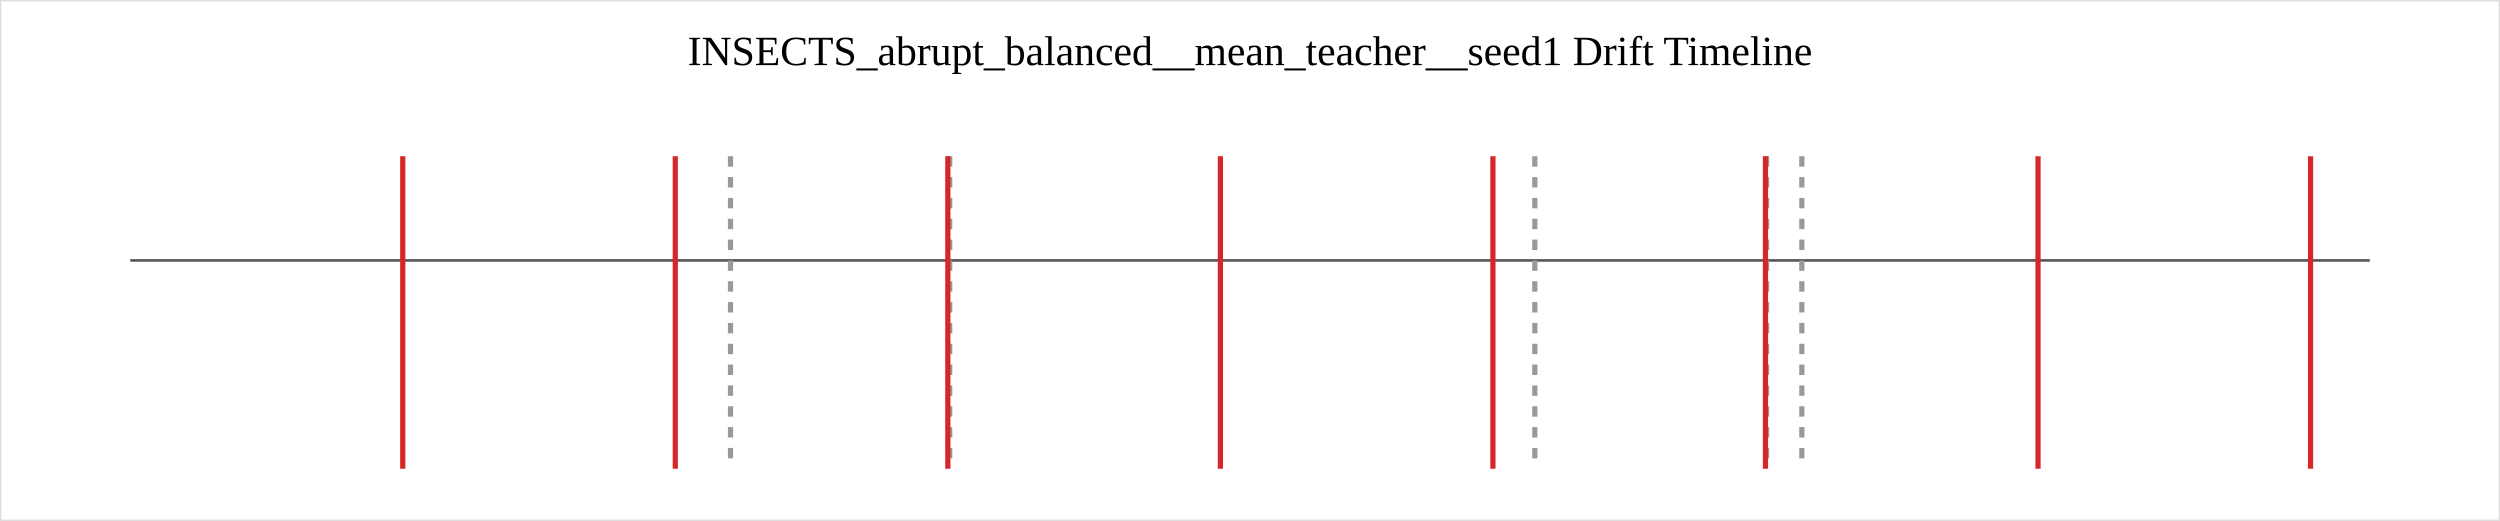
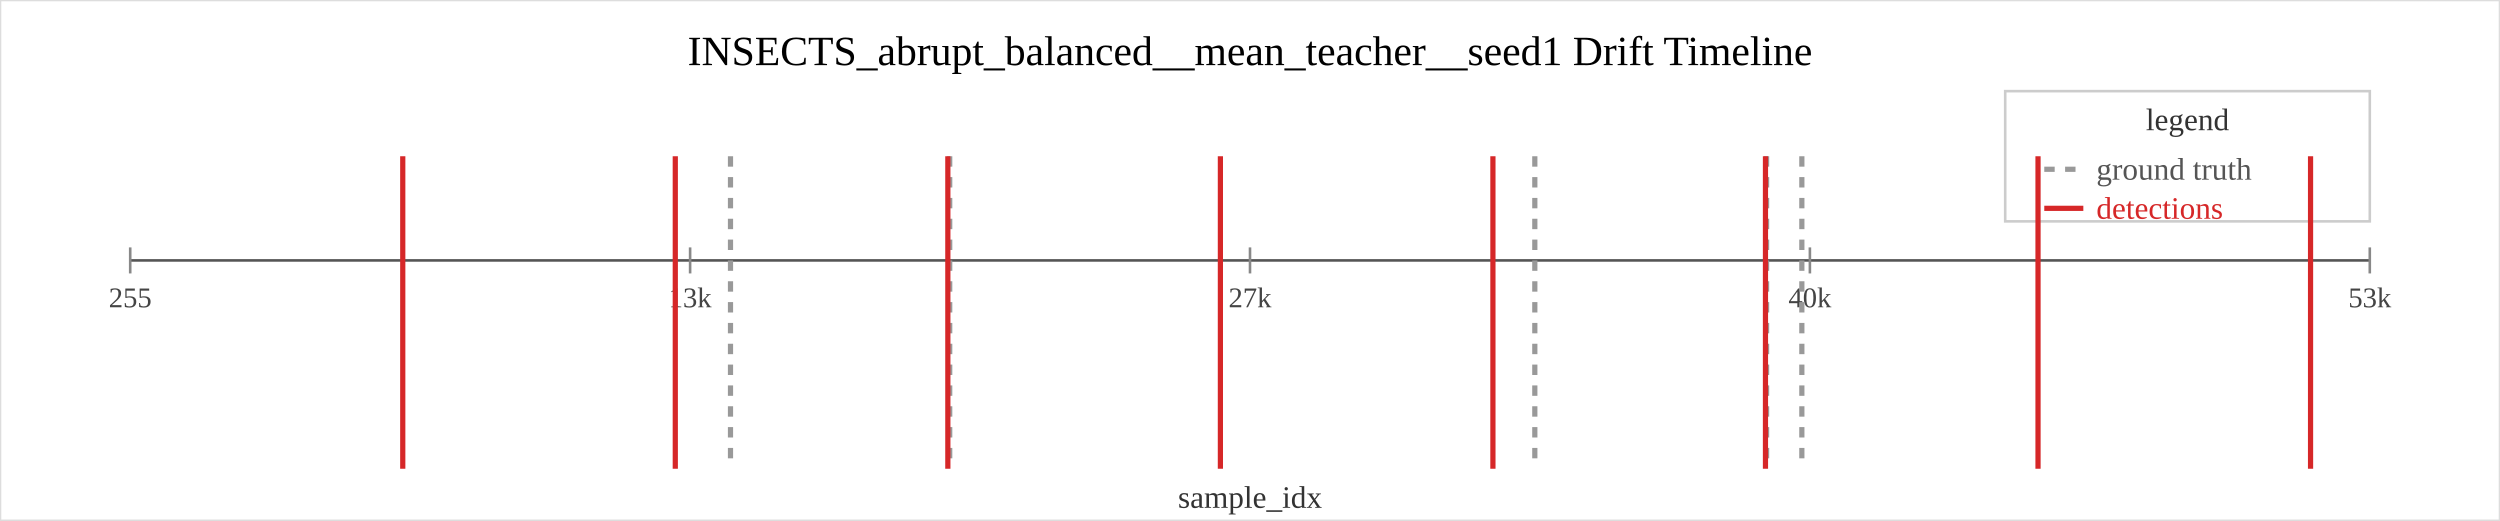
<svg xmlns="http://www.w3.org/2000/svg" width="960" height="200">
  <rect x="0" y="0" width="960" height="200" fill="#ffffff" stroke="#dddddd" />
  <text x="480.0" y="25" text-anchor="middle" font-size="16">INSECTS_abrupt_balanced__mean_teacher__seed1 Drift Timeline</text>
+   <text x="480.0" y="195" text-anchor="middle" font-size="12" fill="#333333">sample_idx</text>
  <line x1="50" y1="100.0" x2="910" y2="100.0" stroke="#555555" />
+   <line x1="50.00" y1="95.0" x2="50.00" y2="105.0" stroke="#888888" />
+   <text x="50.00" y="118.0" text-anchor="middle" font-size="11" fill="#444444">255</text>
+   <line x1="265.00" y1="95.0" x2="265.00" y2="105.0" stroke="#888888" />
+   <text x="265.00" y="118.0" text-anchor="middle" font-size="11" fill="#444444">13k</text>
+   <line x1="480.00" y1="95.0" x2="480.00" y2="105.0" stroke="#888888" />
+   <text x="480.00" y="118.0" text-anchor="middle" font-size="11" fill="#444444">27k</text>
+   <line x1="695.00" y1="95.0" x2="695.00" y2="105.0" stroke="#888888" />
+   <text x="695.00" y="118.0" text-anchor="middle" font-size="11" fill="#444444">40k</text>
+   <line x1="910.00" y1="95.0" x2="910.00" y2="105.0" stroke="#888888" />
+   <text x="910.00" y="118.0" text-anchor="middle" font-size="11" fill="#444444">53k</text>
+   <rect x="770" y="35" width="140" height="50" fill="#ffffff" stroke="#cccccc" />
+   <text x="840" y="50" text-anchor="middle" font-size="12" fill="#333333">legend</text>
+   <line x1="785" y1="65" x2="800" y2="65" stroke="#999999" stroke-width="2" stroke-dasharray="4,4" />
+   <text x="805" y="69" font-size="12" fill="#555555">ground truth</text>
+   <line x1="785" y1="80" x2="800" y2="80" stroke="#d62728" stroke-width="2" />
+   <text x="805" y="84" font-size="12" fill="#d62728">detections</text>
  <line x1="280.51" y1="60" x2="280.51" y2="180" stroke="#999999" stroke-width="2" stroke-dasharray="4,4" />
  <line x1="364.69" y1="60" x2="364.69" y2="180" stroke="#999999" stroke-width="2" stroke-dasharray="4,4" />
  <line x1="589.37" y1="60" x2="589.37" y2="180" stroke="#999999" stroke-width="2" stroke-dasharray="4,4" />
  <line x1="678.37" y1="60" x2="678.37" y2="180" stroke="#999999" stroke-width="2" stroke-dasharray="4,4" />
  <line x1="691.91" y1="60" x2="691.91" y2="180" stroke="#999999" stroke-width="2" stroke-dasharray="4,4" />
  <line x1="154.66" y1="60" x2="154.66" y2="180" stroke="#d62728" stroke-width="2" />
  <line x1="259.31" y1="60" x2="259.31" y2="180" stroke="#d62728" stroke-width="2" />
  <line x1="363.97" y1="60" x2="363.97" y2="180" stroke="#d62728" stroke-width="2" />
  <line x1="468.63" y1="60" x2="468.63" y2="180" stroke="#d62728" stroke-width="2" />
  <line x1="573.28" y1="60" x2="573.28" y2="180" stroke="#d62728" stroke-width="2" />
  <line x1="677.94" y1="60" x2="677.94" y2="180" stroke="#d62728" stroke-width="2" />
  <line x1="782.60" y1="60" x2="782.60" y2="180" stroke="#d62728" stroke-width="2" />
  <line x1="887.25" y1="60" x2="887.25" y2="180" stroke="#d62728" stroke-width="2" />
</svg>
